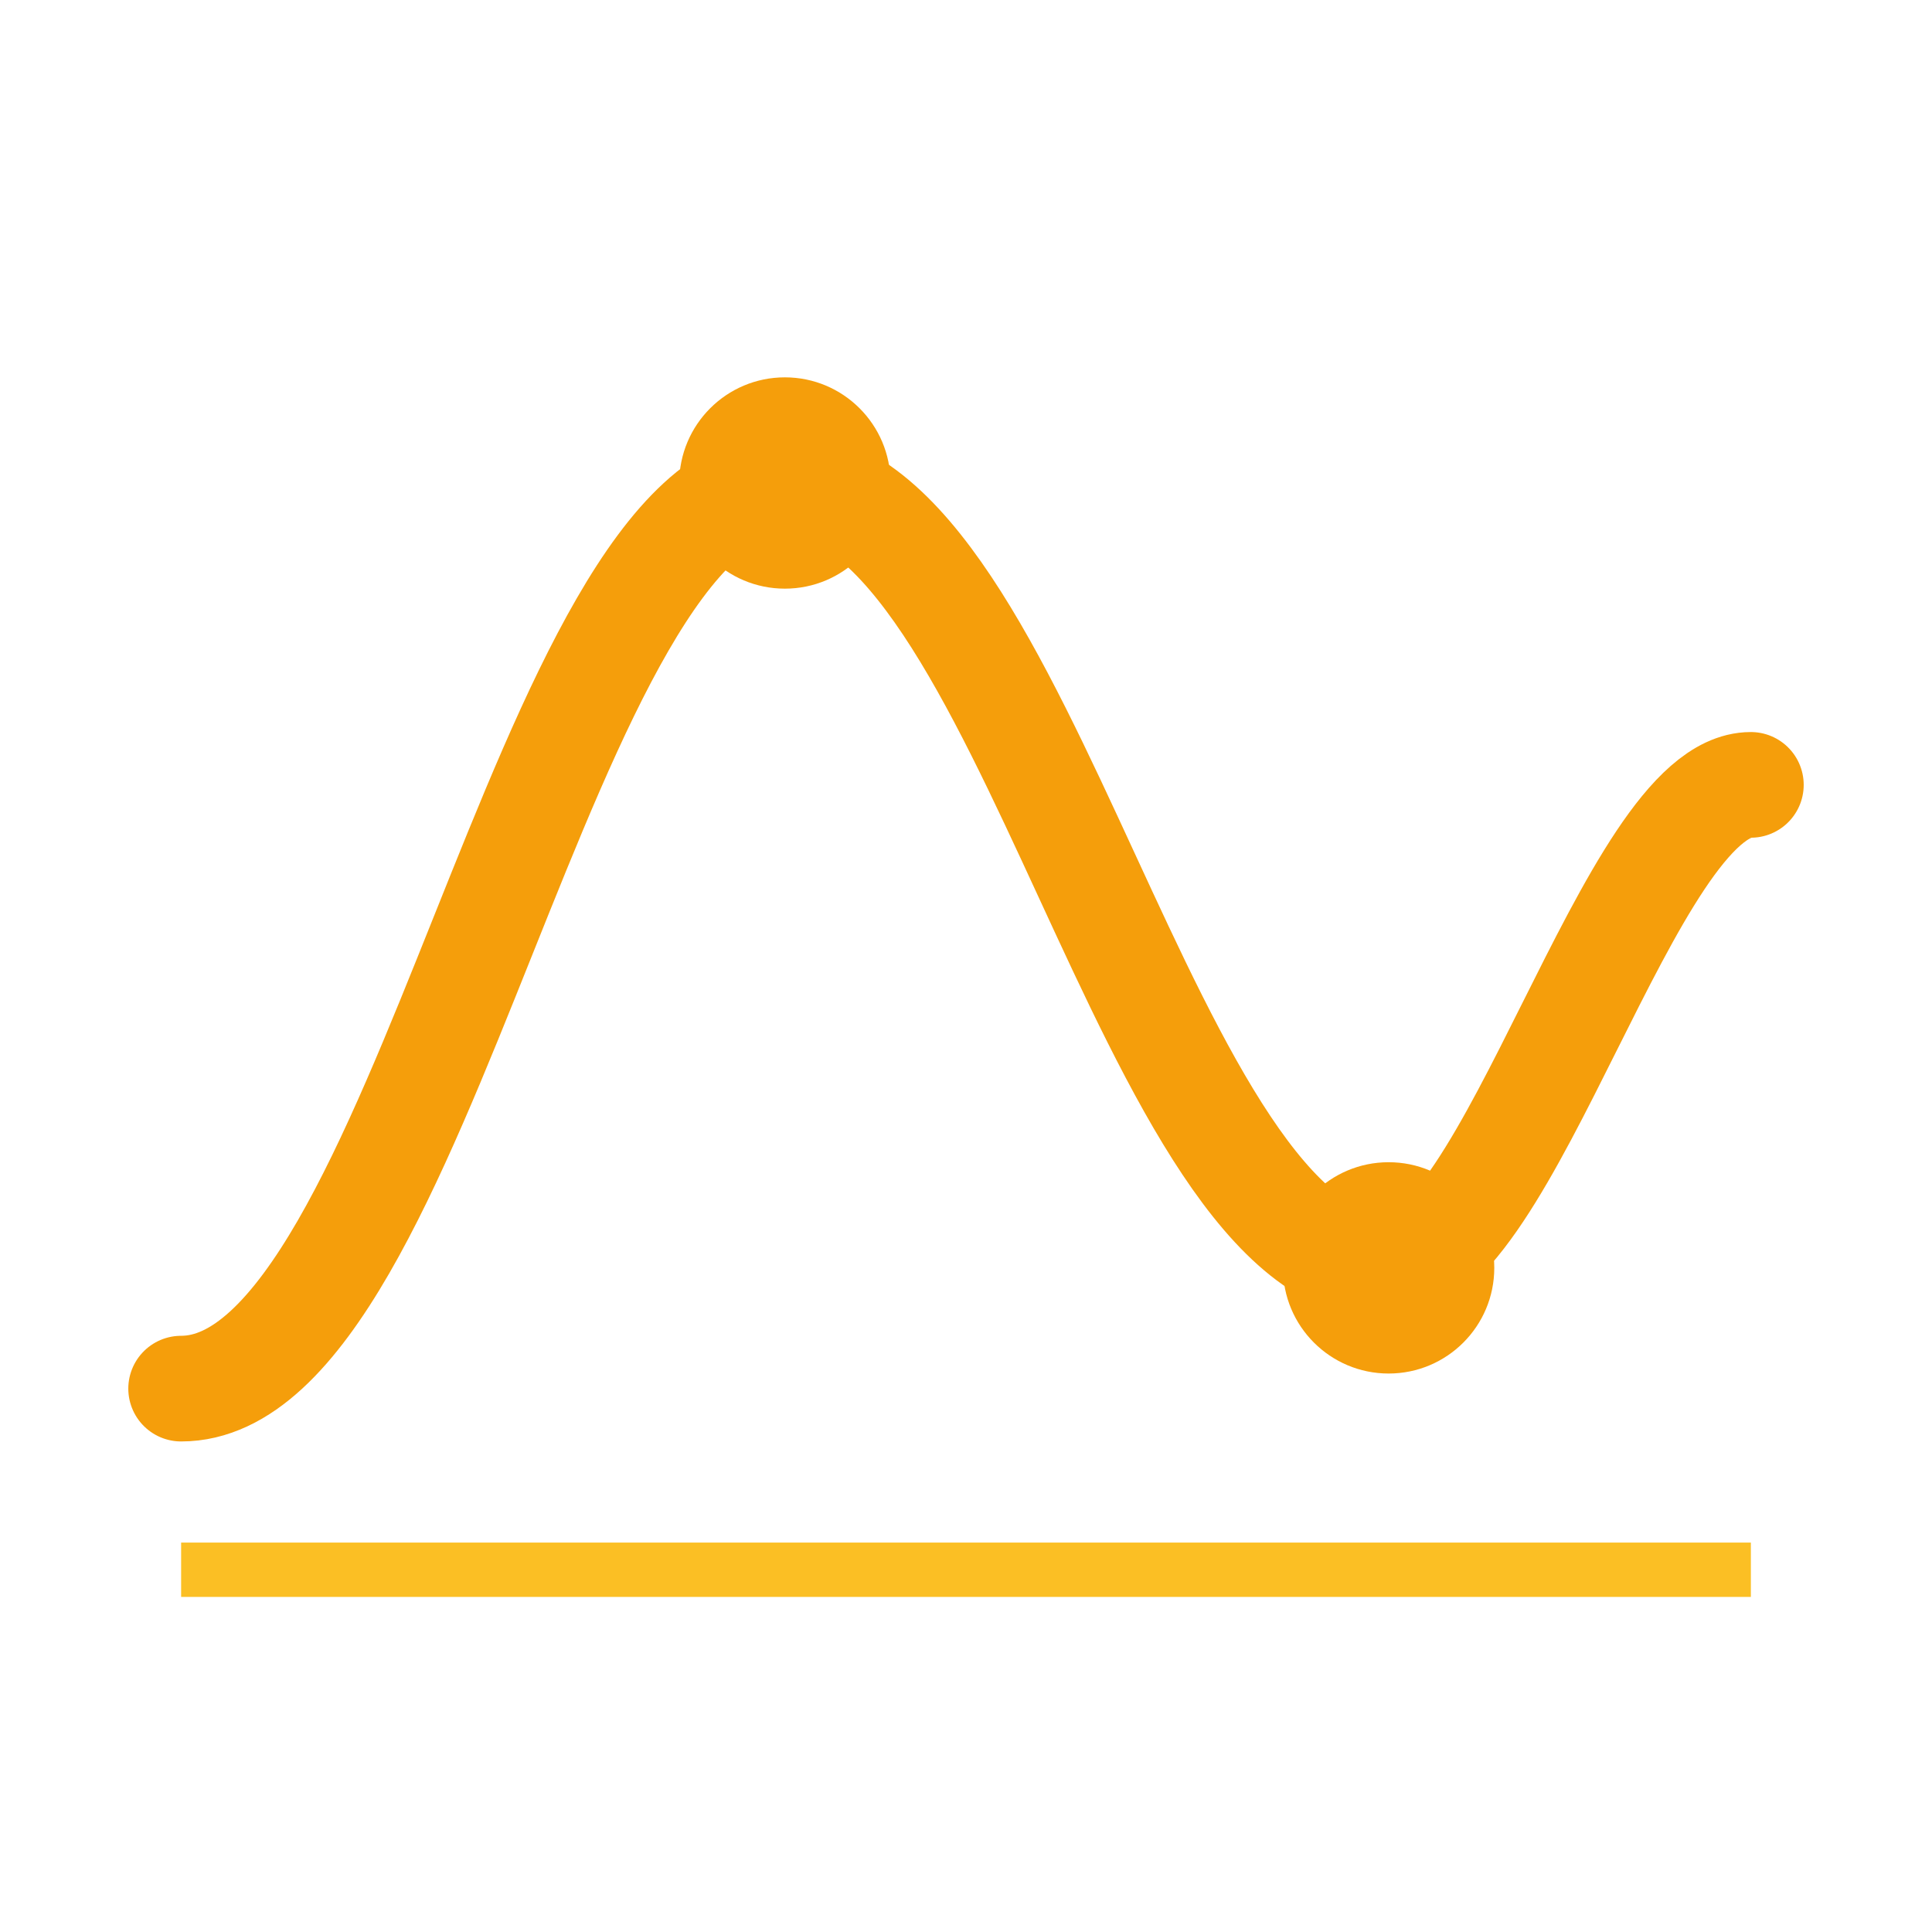
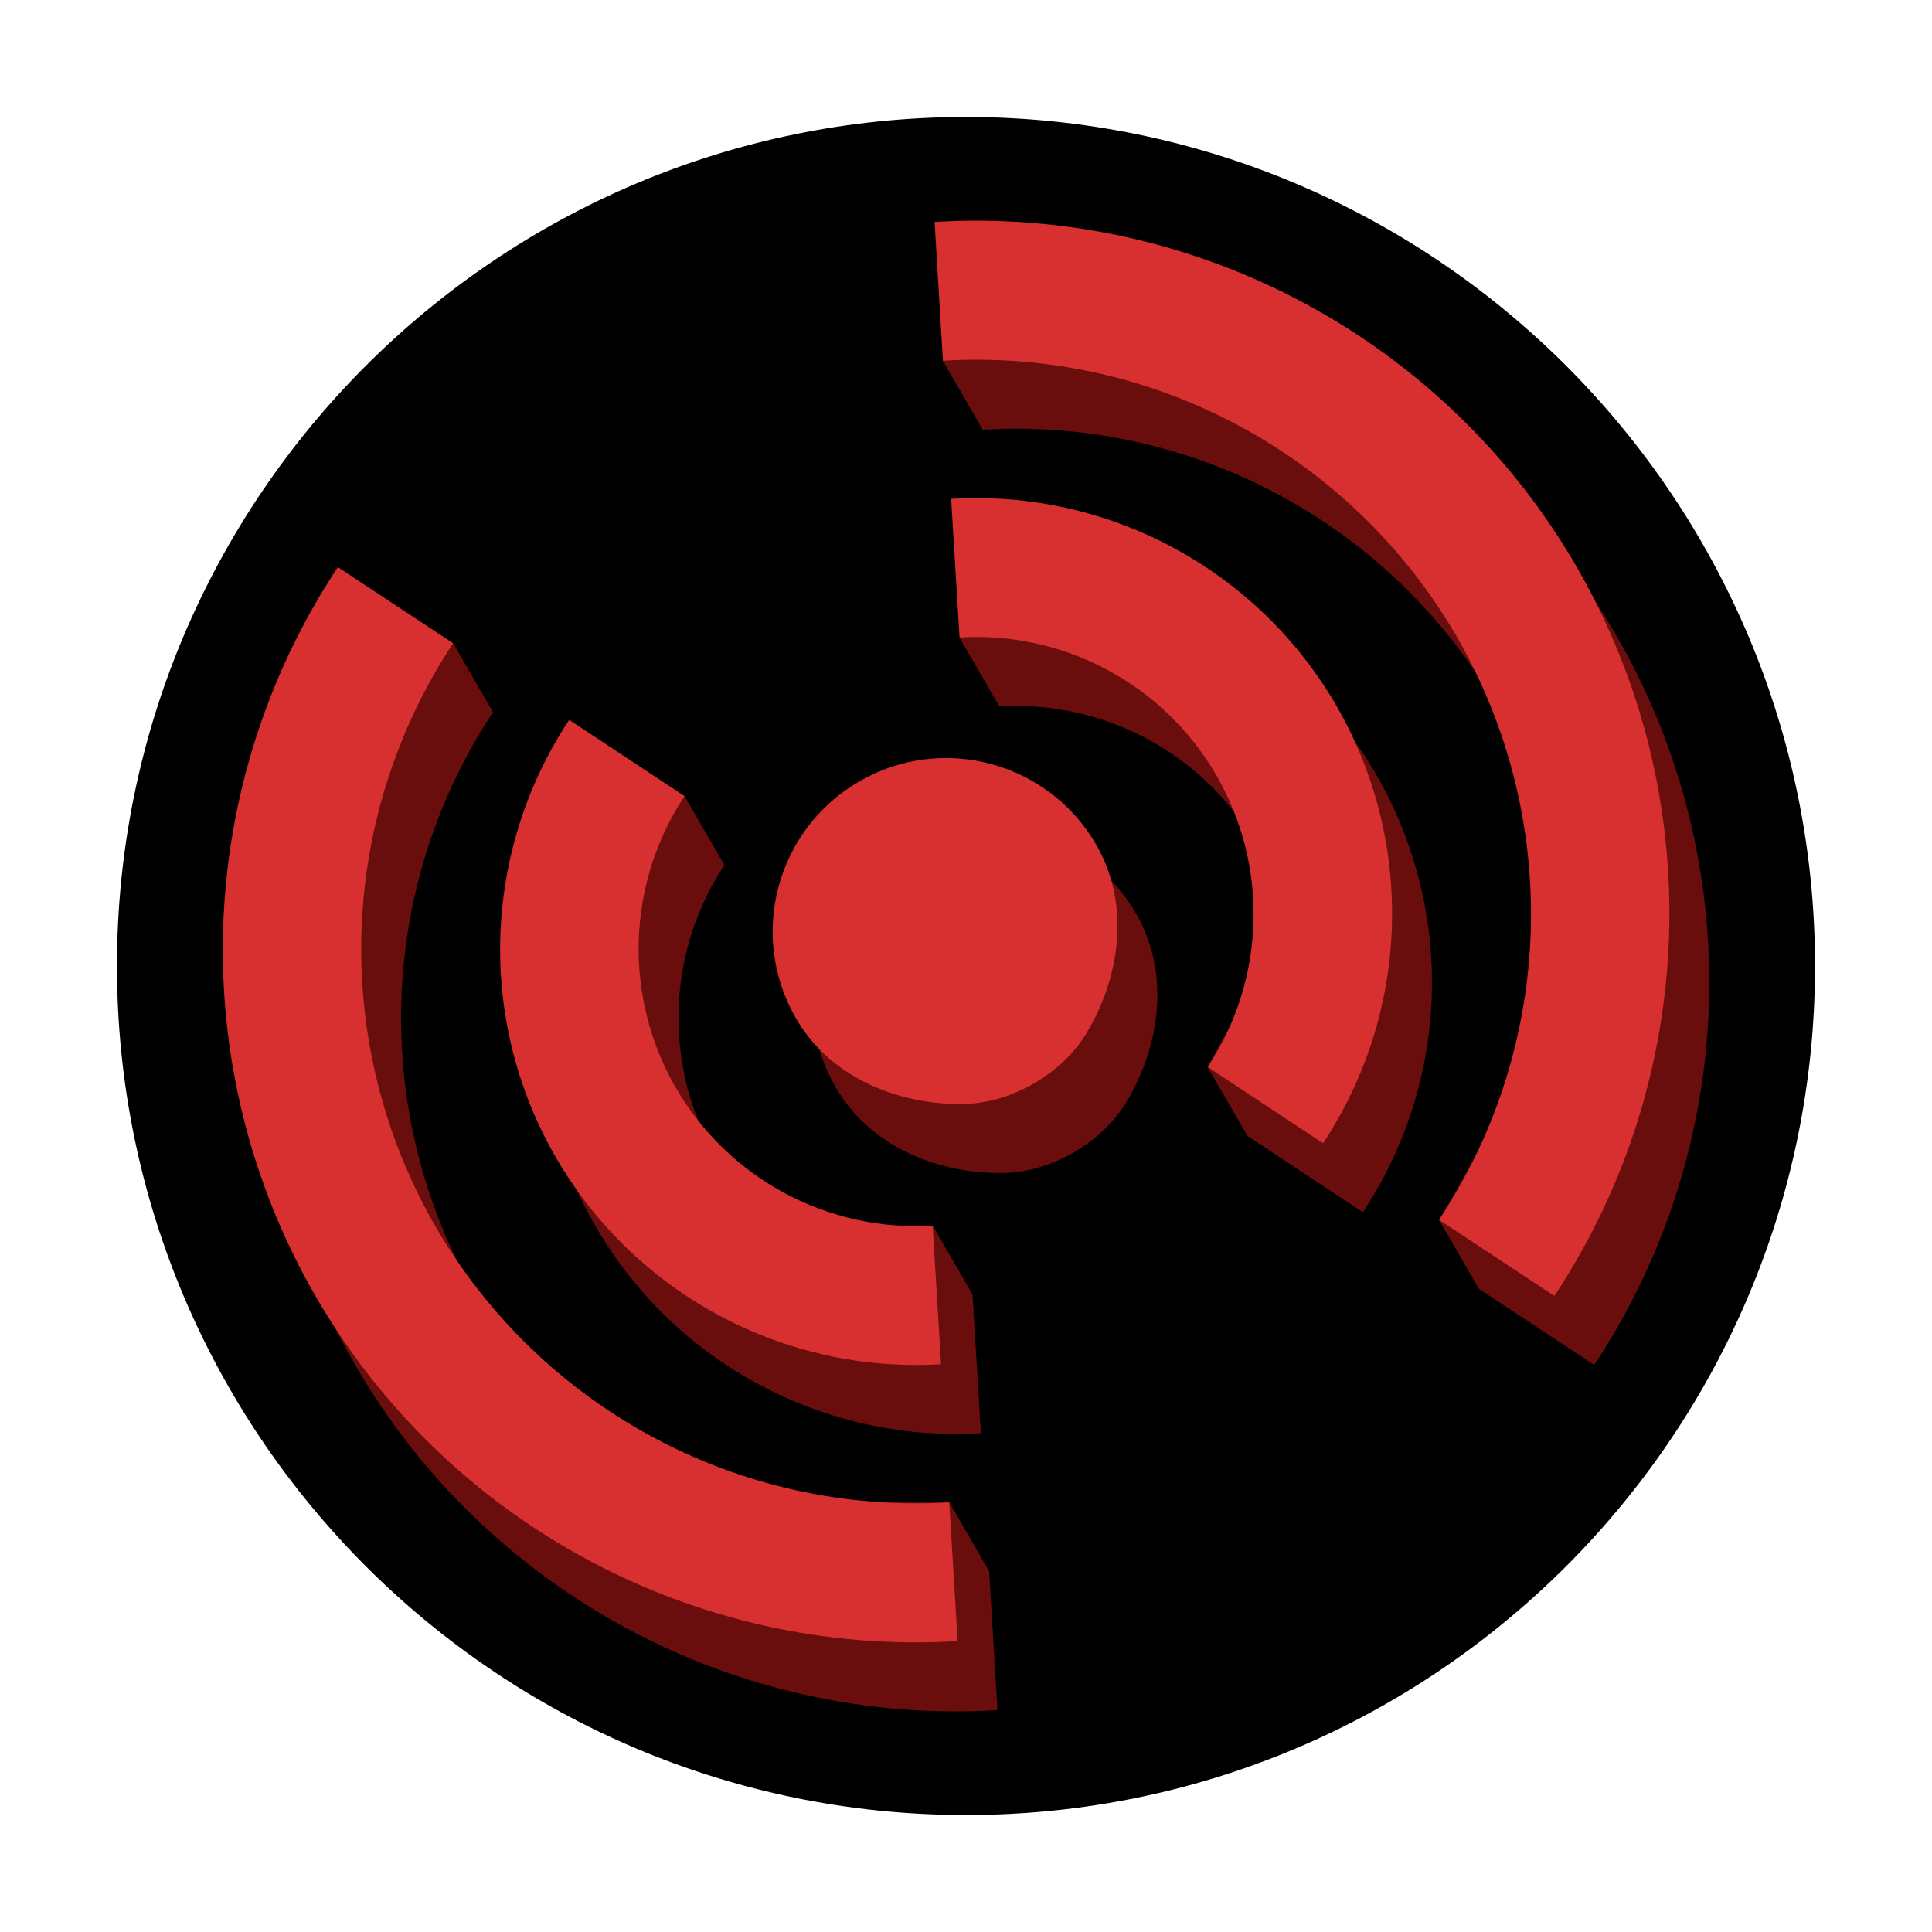
- <svg xmlns="http://www.w3.org/2000/svg" viewBox="0 0 64 64" width="64" height="64">
-   <path d="M6 46 C14 46 18 16 26 16 C34 16 38 42 46 42 C50 42 54 26 58 26" fill="none" stroke="#f59e0b" stroke-width="3.5" stroke-linecap="round" />
-   <line x1="6" y1="52" x2="58" y2="52" stroke="#fbbf24" stroke-width="1.8" />
-   <circle cx="26" cy="16" r="3.5" fill="#f59e0b" />
-   <circle cx="46" cy="42" r="3.5" fill="#f59e0b" />
+ <svg xmlns="http://www.w3.org/2000/svg" version="1.1" viewBox="0 0 512 512">
+   <path d="m256 31.002c-124.16 0-225 100.84-225 225s100.84 225 225 225 225-100.84 225-225-100.84-225-225-225z" color="#000000" stroke-linecap="round" stroke-linejoin="round" stroke-miterlimit="16.8" style="-inkscape-stroke:none;paint-order:stroke fill markers" />
+   <g transform="matrix(.99512 -.57453 .57453 .99512 157.83 617.21)">
+     <g transform="matrix(1.3333,0,0,1.3333,-24.83,-475.56)">
+       <path d="m251.65 84.127-10.758 7.745v13.771c32.512 16.238 53.07 49.441 53.109 85.781-0.015 35.068-22.541 55.241-53.086 72.057v13.771l10.688 21.375c40.637-20.289 66.336-61.781 66.398-107.2-0.016-45.445-25.703-86.98-66.352-107.3zm-119.25 0.094c-40.637 20.289-66.336 61.781-66.398 107.2 0.016 45.445 25.703 86.98 66.352 107.3l10.758-21.516v-13.771c-30.526-16.807-53.071-36.962-53.109-72.01 0.016-36.352 20.566-69.578 53.086-85.828v-13.771zm97.781 42.82-10.734 7.721v13.771c16.258 8.117 26.535 24.719 26.555 42.891-7e-3 16.613-12.644 20.427-26.531 29.143v13.771l10.688 21.398c24.383-12.172 39.805-37.062 39.844-64.312-0.012-27.27-15.426-52.195-39.82-64.383zm-76.336 0.07c-24.383 12.172-39.805 37.062-39.844 64.312 0.012 27.27 15.426 52.195 39.82 64.383l10.734-21.492v-13.771c-14.23-8.641-26.536-12.282-26.555-29.12 8e-3 -18.176 10.277-34.785 26.531-42.914v-13.771zm38.156 34.312c-16.57 0-30 13.43-30 30 0 12.302 8.362 22.289 18 27.498 7.038 3.804 16.963 3.8 24-5e-3 9.636-5.211 18-15.196 18-27.498 0-16.57-13.43-30-30-30z" fill="#951212" />
+       <path d="m251.65 84.127-10.758 7.745v13.771c32.512 16.238 53.07 49.441 53.109 85.781-0.015 35.068-22.541 55.241-53.086 72.057v13.771l10.688 21.375c40.637-20.289 66.336-61.781 66.398-107.2-0.016-45.445-25.703-86.98-66.352-107.3zm-119.25 0.094c-40.637 20.289-66.336 61.781-66.398 107.2 0.016 45.445 25.703 86.98 66.352 107.3l10.758-21.516v-13.771c-30.526-16.807-53.071-36.962-53.109-72.01 0.016-36.352 20.566-69.578 53.086-85.828v-13.771zm97.781 42.82-10.734 7.721v13.771c16.258 8.117 26.535 24.719 26.555 42.891-7e-3 16.613-12.644 20.427-26.531 29.143v13.771l10.688 21.398c24.383-12.172 39.805-37.062 39.844-64.312-0.012-27.27-15.426-52.195-39.82-64.383zm-76.336 0.07c-24.383 12.172-39.805 37.062-39.844 64.312 0.012 27.27 15.426 52.195 39.82 64.383l10.734-21.492v-13.771c-14.23-8.641-26.536-12.282-26.555-29.12 8e-3 -18.176 10.277-34.785 26.531-42.914v-13.771zm38.156 34.312c-16.57 0-30 13.43-30 30 0 12.302 8.362 22.289 18 27.498 7.038 3.804 16.963 3.8 24-5e-3 9.636-5.211 18-15.196 18-27.498 0-16.57-13.43-30-30-30z" opacity=".3" />
+       <path d="m251.65 70.356-10.758 21.516c32.512 16.238 53.07 49.441 53.109 85.781-0.016 36.352-20.566 69.578-53.086 85.828l10.688 21.375c40.637-20.289 66.336-61.781 66.398-107.2-0.016-45.445-25.703-86.98-66.352-107.3zm-119.25 0.094c-40.637 20.289-66.336 61.781-66.398 107.2 0.016 45.445 25.703 86.98 66.352 107.3l10.758-21.516c-32.512-16.238-53.07-49.441-53.109-85.781 0.016-36.352 20.566-69.578 53.086-85.828zm97.781 42.82-10.734 21.492c16.258 8.117 26.535 24.719 26.555 42.891-8e-3 18.176-10.277 34.785-26.531 42.914l10.688 21.398c24.383-12.172 39.805-37.062 39.844-64.312-0.012-27.27-15.426-52.195-39.82-64.383zm-76.336 0.07c-24.383 12.172-39.805 37.062-39.844 64.312 0.012 27.27 15.426 52.195 39.82 64.383l10.734-21.492c-16.258-8.117-26.535-24.719-26.555-42.891 8e-3 -18.176 10.277-34.785 26.531-42.914zm38.156 34.312c-16.57 0-30 13.43-30 30 0 12.302 8.362 22.289 18 27.498 7.038 3.804 16.963 3.8 24-5e-3 9.636-5.211 18-15.196 18-27.498 0-16.57-13.43-30-30-30z" fill="#d83030" />
+     </g>
+   </g>
</svg>
